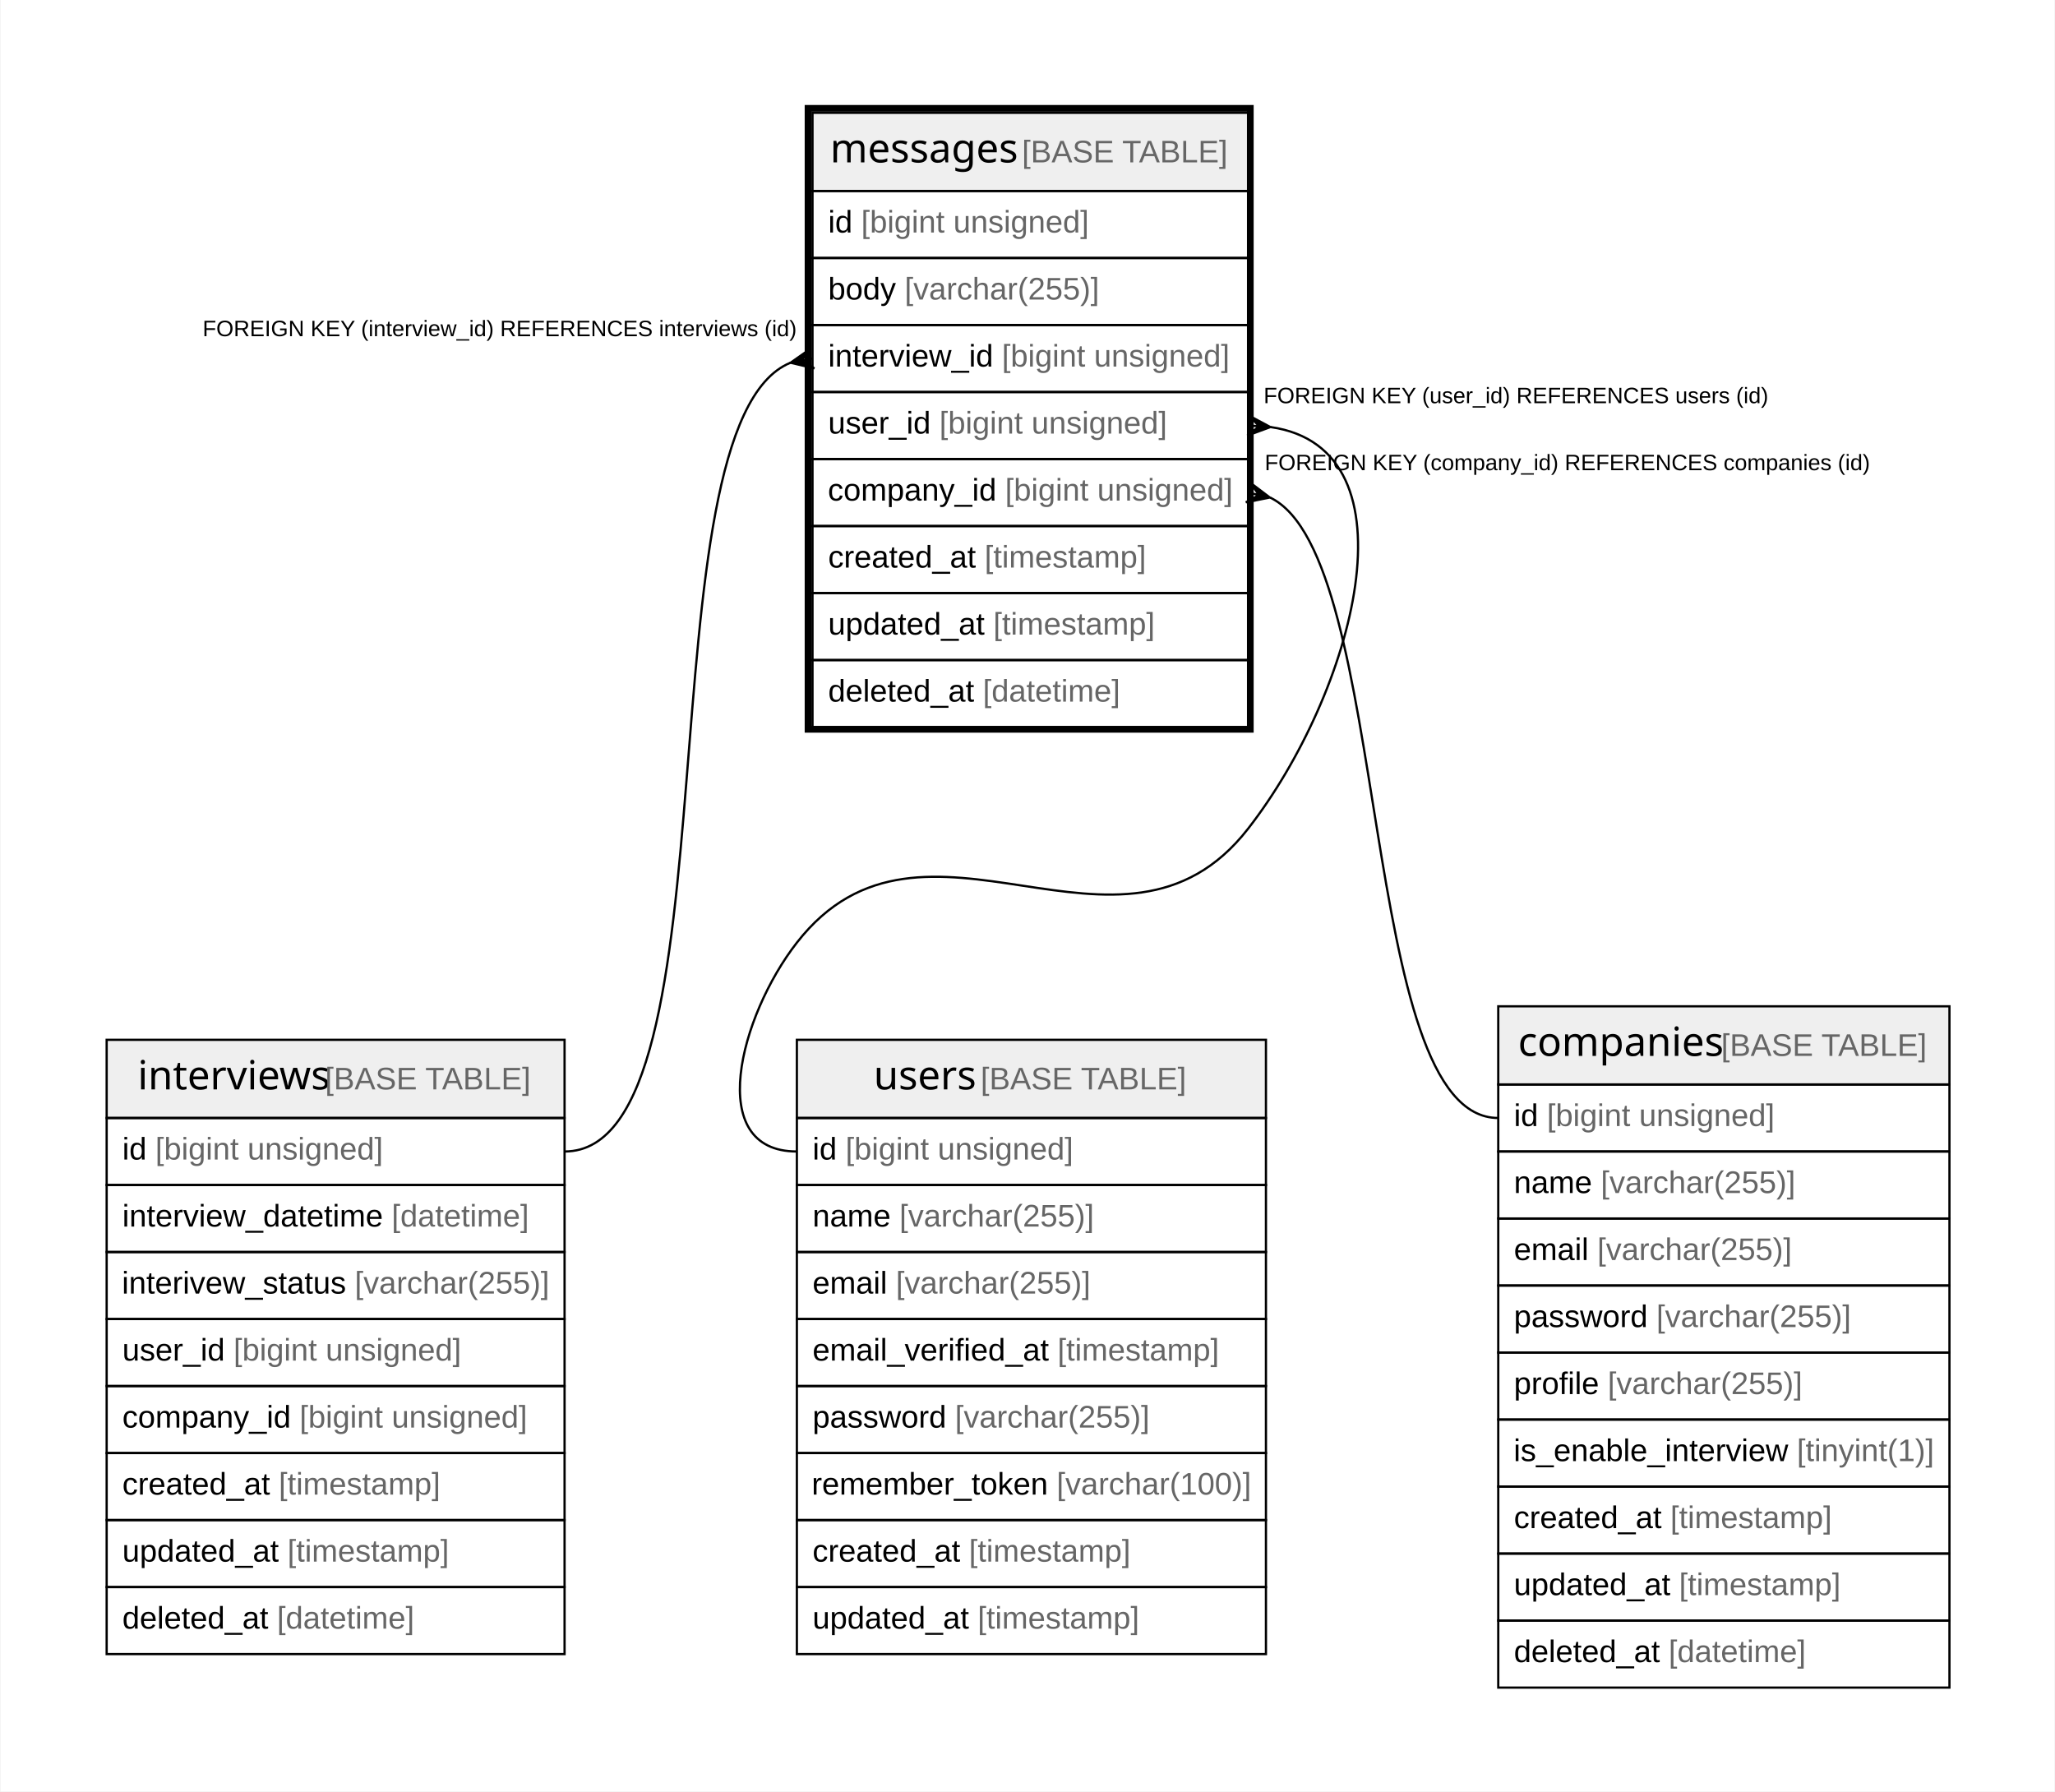
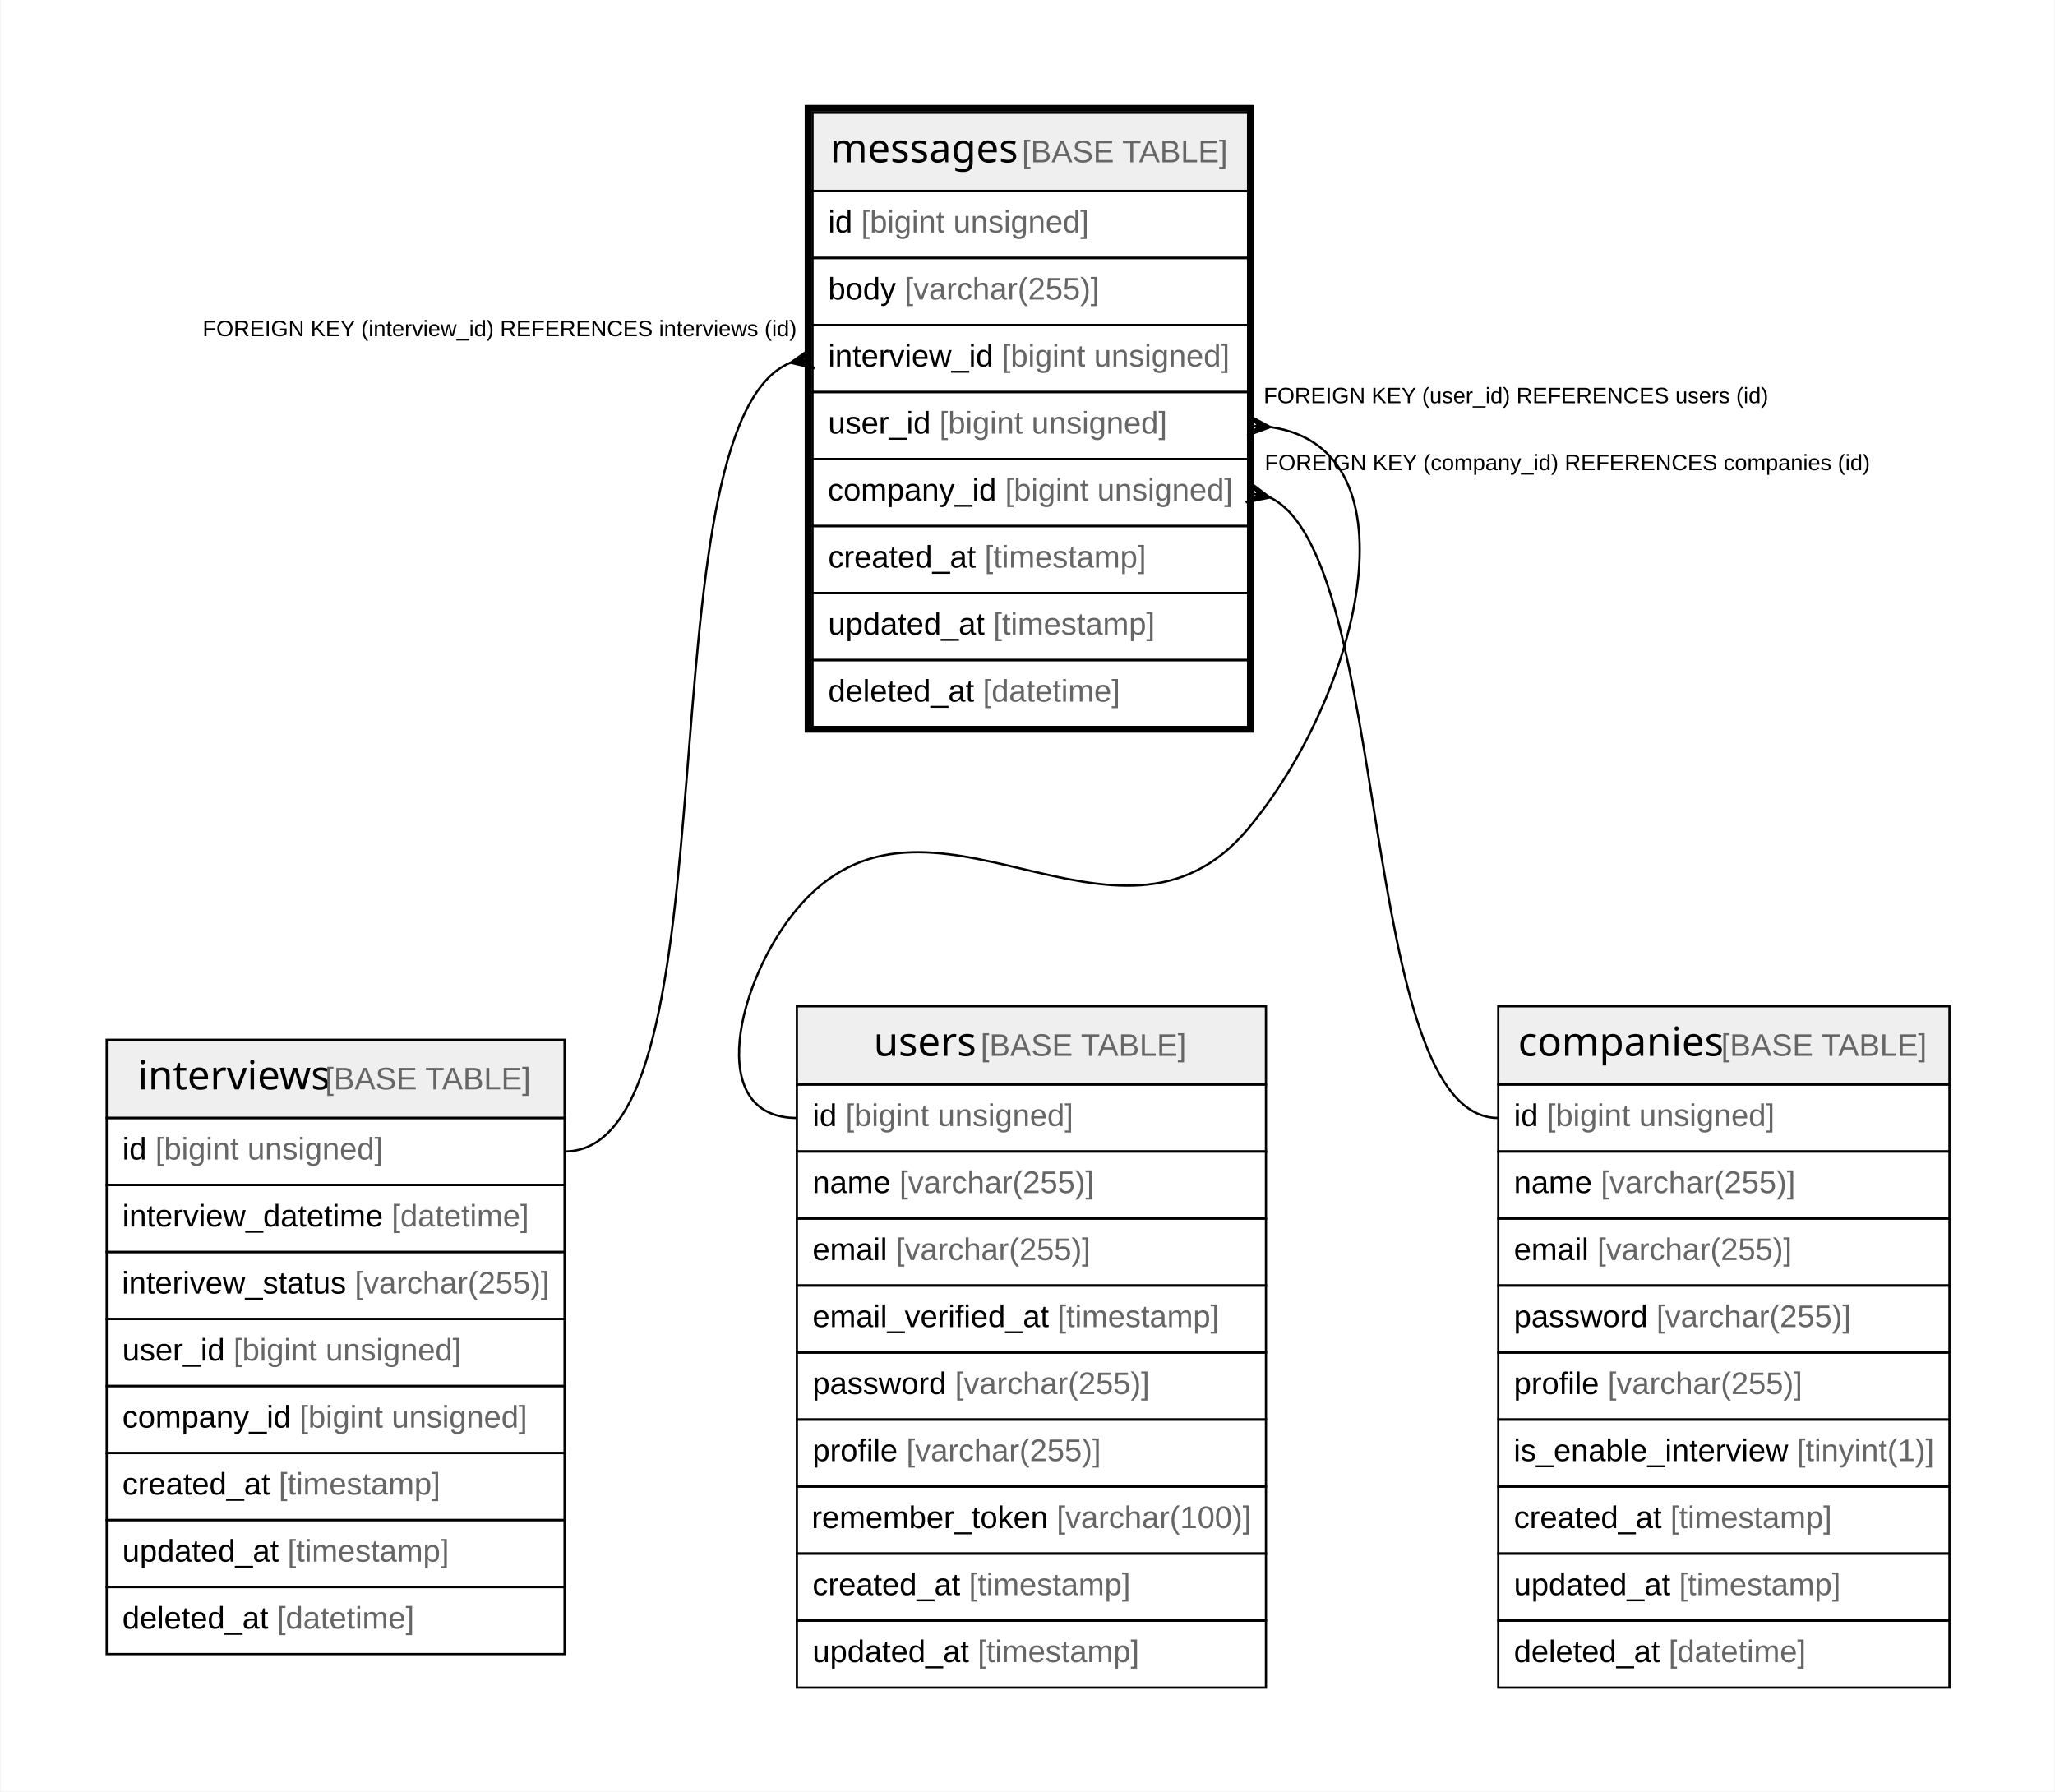
<svg xmlns="http://www.w3.org/2000/svg" width="920pt" height="802pt" viewBox="0.00 0.00 919.50 802.00">
  <g id="graph0" class="graph" transform="scale(1 1) rotate(0) translate(4 798)">
    <polygon fill="#ffffff" stroke="transparent" points="-4,4 -4,-798 915.5,-798 915.5,4 -4,4" />
    <g id="node1" class="node">
      <polygon fill="#efefef" stroke="transparent" points="359.5,-712.5 359.5,-747.5 554.5,-747.5 554.5,-712.5 359.5,-712.5" />
      <polygon fill="none" stroke="#000000" points="359.5,-712.5 359.5,-747.5 554.5,-747.5 554.5,-712.5 359.5,-712.5" />
      <text text-anchor="start" x="367.365" y="-725.3" font-family="Arial Bold" font-size="18.00" fill="#000000">messages</text>
      <text text-anchor="start" x="449.382" y="-725.3" font-family="Arial" font-size="14.00" fill="#000000"> </text>
      <text text-anchor="start" x="453.272" y="-725.3" font-family="Arial" font-size="14.00" fill="#666666">[BASE TABLE]</text>
      <polygon fill="none" stroke="#000000" points="359.5,-682.5 359.5,-712.5 554.5,-712.5 554.5,-682.5 359.5,-682.5" />
      <text text-anchor="start" x="366.5" y="-693.9" font-family="Arial" font-size="14.00" fill="#000000">id </text>
      <text text-anchor="start" x="381.28" y="-693.9" font-family="Arial" font-size="14.00" fill="#666666">[bigint unsigned]</text>
      <polygon fill="none" stroke="#000000" points="359.5,-652.5 359.5,-682.5 554.5,-682.5 554.5,-652.5 359.5,-652.5" />
      <text text-anchor="start" x="366.5" y="-663.9" font-family="Arial" font-size="14.00" fill="#000000">body </text>
      <text text-anchor="start" x="400.738" y="-663.9" font-family="Arial" font-size="14.00" fill="#666666">[varchar(255)]</text>
      <polygon fill="none" stroke="#000000" points="359.5,-622.5 359.5,-652.5 554.5,-652.5 554.5,-622.5 359.5,-622.5" />
      <text text-anchor="start" x="366.5" y="-633.9" font-family="Arial" font-size="14.00" fill="#000000">interview_id </text>
      <text text-anchor="start" x="444.281" y="-633.9" font-family="Arial" font-size="14.00" fill="#666666">[bigint unsigned]</text>
      <polygon fill="none" stroke="#000000" points="359.5,-592.5 359.5,-622.5 554.5,-622.5 554.5,-592.5 359.5,-592.5" />
      <text text-anchor="start" x="366.5" y="-603.9" font-family="Arial" font-size="14.00" fill="#000000">user_id </text>
      <text text-anchor="start" x="416.288" y="-603.9" font-family="Arial" font-size="14.00" fill="#666666">[bigint unsigned]</text>
      <polygon fill="none" stroke="#000000" points="359.5,-562.5 359.5,-592.5 554.5,-592.5 554.5,-562.5 359.5,-562.5" />
      <text text-anchor="start" x="366.361" y="-573.9" font-family="Arial" font-size="14.00" fill="#000000">company_id </text>
      <text text-anchor="start" x="445.714" y="-573.9" font-family="Arial" font-size="14.00" fill="#666666">[bigint unsigned]</text>
      <polygon fill="none" stroke="#000000" points="359.5,-532.5 359.5,-562.5 554.5,-562.5 554.5,-532.5 359.5,-532.5" />
      <text text-anchor="start" x="366.5" y="-543.9" font-family="Arial" font-size="14.00" fill="#000000">created_at </text>
      <text text-anchor="start" x="436.528" y="-543.9" font-family="Arial" font-size="14.00" fill="#666666">[timestamp]</text>
      <polygon fill="none" stroke="#000000" points="359.5,-502.5 359.5,-532.5 554.5,-532.5 554.5,-502.5 359.5,-502.5" />
      <text text-anchor="start" x="366.5" y="-513.9" font-family="Arial" font-size="14.00" fill="#000000">updated_at </text>
      <text text-anchor="start" x="440.433" y="-513.9" font-family="Arial" font-size="14.00" fill="#666666">[timestamp]</text>
      <polygon fill="none" stroke="#000000" points="359.5,-472.5 359.5,-502.5 554.5,-502.5 554.5,-472.5 359.5,-472.5" />
      <text text-anchor="start" x="366.5" y="-483.9" font-family="Arial" font-size="14.00" fill="#000000">deleted_at </text>
      <text text-anchor="start" x="435.757" y="-483.9" font-family="Arial" font-size="14.00" fill="#666666">[datetime]</text>
      <polygon fill="none" stroke="#000000" stroke-width="3" points="357.5,-471.5 357.5,-749.5 555.5,-749.5 555.5,-471.5 357.5,-471.5" />
    </g>
    <g id="node2" class="node">
      <polygon fill="#efefef" stroke="transparent" points="43.5,-297.5 43.5,-332.5 248.5,-332.5 248.5,-297.5 43.5,-297.5" />
      <polygon fill="none" stroke="#000000" points="43.5,-297.5 43.5,-332.5 248.5,-332.5 248.5,-297.5 43.5,-297.5" />
      <text text-anchor="start" x="57.375" y="-310.3" font-family="Arial Bold" font-size="18.00" fill="#000000">interviews</text>
      <text text-anchor="start" x="137.371" y="-310.3" font-family="Arial" font-size="14.00" fill="#000000"> </text>
      <text text-anchor="start" x="141.262" y="-310.3" font-family="Arial" font-size="14.00" fill="#666666">[BASE TABLE]</text>
      <polygon fill="none" stroke="#000000" points="43.5,-267.5 43.5,-297.5 248.5,-297.5 248.5,-267.5 43.5,-267.5" />
      <text text-anchor="start" x="50.5" y="-278.9" font-family="Arial" font-size="14.00" fill="#000000">id </text>
      <text text-anchor="start" x="65.28" y="-278.9" font-family="Arial" font-size="14.00" fill="#666666">[bigint unsigned]</text>
      <polygon fill="none" stroke="#000000" points="43.5,-237.5 43.5,-267.5 248.5,-267.5 248.5,-237.5 43.5,-237.5" />
      <text text-anchor="start" x="50.5" y="-248.9" font-family="Arial" font-size="14.00" fill="#000000">interview_datetime </text>
      <text text-anchor="start" x="171.071" y="-248.9" font-family="Arial" font-size="14.00" fill="#666666">[datetime]</text>
      <polygon fill="none" stroke="#000000" points="43.5,-207.5 43.5,-237.5 248.5,-237.5 248.5,-207.5 43.5,-207.5" />
      <text text-anchor="start" x="50.321" y="-218.9" font-family="Arial" font-size="14.00" fill="#000000">interivew_status </text>
      <text text-anchor="start" x="154.56" y="-218.9" font-family="Arial" font-size="14.00" fill="#666666">[varchar(255)]</text>
      <polygon fill="none" stroke="#000000" points="43.5,-177.5 43.5,-207.5 248.5,-207.5 248.5,-177.5 43.5,-177.5" />
      <text text-anchor="start" x="50.5" y="-188.9" font-family="Arial" font-size="14.00" fill="#000000">user_id </text>
      <text text-anchor="start" x="100.288" y="-188.9" font-family="Arial" font-size="14.00" fill="#666666">[bigint unsigned]</text>
      <polygon fill="none" stroke="#000000" points="43.5,-147.5 43.5,-177.5 248.5,-177.5 248.5,-147.5 43.5,-147.5" />
      <text text-anchor="start" x="50.5" y="-158.9" font-family="Arial" font-size="14.00" fill="#000000">company_id </text>
      <text text-anchor="start" x="129.853" y="-158.9" font-family="Arial" font-size="14.00" fill="#666666">[bigint unsigned]</text>
      <polygon fill="none" stroke="#000000" points="43.5,-117.5 43.5,-147.5 248.5,-147.5 248.5,-117.5 43.5,-117.5" />
      <text text-anchor="start" x="50.5" y="-128.9" font-family="Arial" font-size="14.00" fill="#000000">created_at </text>
      <text text-anchor="start" x="120.528" y="-128.9" font-family="Arial" font-size="14.00" fill="#666666">[timestamp]</text>
      <polygon fill="none" stroke="#000000" points="43.5,-87.5 43.5,-117.5 248.5,-117.5 248.5,-87.5 43.5,-87.5" />
      <text text-anchor="start" x="50.5" y="-98.9" font-family="Arial" font-size="14.00" fill="#000000">updated_at </text>
      <text text-anchor="start" x="124.433" y="-98.9" font-family="Arial" font-size="14.00" fill="#666666">[timestamp]</text>
      <polygon fill="none" stroke="#000000" points="43.5,-57.5 43.5,-87.5 248.5,-87.5 248.5,-57.5 43.5,-57.5" />
      <text text-anchor="start" x="50.5" y="-68.9" font-family="Arial" font-size="14.00" fill="#000000">deleted_at </text>
      <text text-anchor="start" x="119.757" y="-68.9" font-family="Arial" font-size="14.00" fill="#666666">[datetime]</text>
    </g>
    <g id="edge1" class="edge">
      <path fill="none" stroke="#000000" d="M349.582,-635.59C281.259,-607.648 327.604,-282.5 248.5,-282.5" />
      <polygon fill="#000000" stroke="#000000" points="349.68,-635.609 358.649,-641.919 354.59,-636.554 359.5,-637.5 359.5,-637.5 359.5,-637.5 354.59,-636.554 360.351,-633.081 349.68,-635.609 349.68,-635.609" />
      <text text-anchor="start" x="86.45" y="-647.5" font-family="Arial" font-size="10.00" fill="#000000">FOREIGN KEY (interview_id) REFERENCES interviews (id)</text>
    </g>
    <g id="node3" class="node">
-       <polygon fill="#efefef" stroke="transparent" points="352.5,-297.5 352.5,-332.5 562.5,-332.5 562.5,-297.5 352.5,-297.5" />
-       <polygon fill="none" stroke="#000000" points="352.5,-297.5 352.5,-332.5 562.5,-332.5 562.5,-297.5 352.5,-297.5" />
-       <text text-anchor="start" x="386.871" y="-310.3" font-family="Arial Bold" font-size="18.00" fill="#000000">users</text>
-       <text text-anchor="start" x="430.875" y="-310.3" font-family="Arial" font-size="14.00" fill="#000000"> </text>
-       <text text-anchor="start" x="434.766" y="-310.3" font-family="Arial" font-size="14.00" fill="#666666">[BASE TABLE]</text>
-       <polygon fill="none" stroke="#000000" points="352.5,-267.5 352.5,-297.5 562.5,-297.5 562.5,-267.5 352.5,-267.5" />
-       <text text-anchor="start" x="359.5" y="-278.9" font-family="Arial" font-size="14.00" fill="#000000">id </text>
-       <text text-anchor="start" x="374.28" y="-278.9" font-family="Arial" font-size="14.00" fill="#666666">[bigint unsigned]</text>
-       <polygon fill="none" stroke="#000000" points="352.5,-237.5 352.5,-267.5 562.5,-267.5 562.5,-237.5 352.5,-237.5" />
-       <text text-anchor="start" x="359.5" y="-248.9" font-family="Arial" font-size="14.00" fill="#000000">name </text>
-       <text text-anchor="start" x="398.399" y="-248.9" font-family="Arial" font-size="14.00" fill="#666666">[varchar(255)]</text>
-       <polygon fill="none" stroke="#000000" points="352.5,-207.5 352.5,-237.5 562.5,-237.5 562.5,-207.5 352.5,-207.5" />
-       <text text-anchor="start" x="359.5" y="-218.9" font-family="Arial" font-size="14.00" fill="#000000">email </text>
-       <text text-anchor="start" x="396.83" y="-218.9" font-family="Arial" font-size="14.00" fill="#666666">[varchar(255)]</text>
-       <polygon fill="none" stroke="#000000" points="352.5,-177.5 352.5,-207.5 562.5,-207.5 562.5,-177.5 352.5,-177.5" />
-       <text text-anchor="start" x="359.5" y="-188.9" font-family="Arial" font-size="14.00" fill="#000000">email_verified_at </text>
-       <text text-anchor="start" x="469.18" y="-188.9" font-family="Arial" font-size="14.00" fill="#666666">[timestamp]</text>
-       <polygon fill="none" stroke="#000000" points="352.5,-147.5 352.5,-177.5 562.5,-177.5 562.5,-147.5 352.5,-147.5" />
-       <text text-anchor="start" x="359.5" y="-158.9" font-family="Arial" font-size="14.00" fill="#000000">password </text>
-       <text text-anchor="start" x="423.288" y="-158.9" font-family="Arial" font-size="14.00" fill="#666666">[varchar(255)]</text>
-       <polygon fill="none" stroke="#000000" points="352.5,-117.5 352.5,-147.5 562.5,-147.5 562.5,-117.5 352.5,-117.5" />
-       <text text-anchor="start" x="359.098" y="-128.9" font-family="Arial" font-size="14.00" fill="#000000">remember_token </text>
-       <text text-anchor="start" x="468.783" y="-128.9" font-family="Arial" font-size="14.00" fill="#666666">[varchar(100)]</text>
-       <polygon fill="none" stroke="#000000" points="352.5,-87.5 352.5,-117.5 562.5,-117.5 562.5,-87.5 352.5,-87.5" />
-       <text text-anchor="start" x="359.5" y="-98.9" font-family="Arial" font-size="14.00" fill="#000000">created_at </text>
-       <text text-anchor="start" x="429.528" y="-98.9" font-family="Arial" font-size="14.00" fill="#666666">[timestamp]</text>
-       <polygon fill="none" stroke="#000000" points="352.5,-57.5 352.5,-87.5 562.5,-87.5 562.5,-57.5 352.5,-57.5" />
-       <text text-anchor="start" x="359.5" y="-68.9" font-family="Arial" font-size="14.00" fill="#000000">updated_at </text>
-       <text text-anchor="start" x="433.433" y="-68.9" font-family="Arial" font-size="14.00" fill="#666666">[timestamp]</text>
+       <polygon fill="#efefef" stroke="transparent" points="352.5,-312.5 352.5,-347.5 562.5,-347.5 562.5,-312.5 352.5,-312.5" />
+       <polygon fill="none" stroke="#000000" points="352.5,-312.5 352.5,-347.5 562.5,-347.5 562.5,-312.5 352.5,-312.5" />
+       <text text-anchor="start" x="386.871" y="-325.3" font-family="Arial Bold" font-size="18.00" fill="#000000">users</text>
+       <text text-anchor="start" x="430.875" y="-325.3" font-family="Arial" font-size="14.00" fill="#000000"> </text>
+       <text text-anchor="start" x="434.766" y="-325.3" font-family="Arial" font-size="14.00" fill="#666666">[BASE TABLE]</text>
+       <polygon fill="none" stroke="#000000" points="352.5,-282.5 352.5,-312.5 562.5,-312.5 562.5,-282.5 352.5,-282.5" />
+       <text text-anchor="start" x="359.5" y="-293.9" font-family="Arial" font-size="14.00" fill="#000000">id </text>
+       <text text-anchor="start" x="374.28" y="-293.9" font-family="Arial" font-size="14.00" fill="#666666">[bigint unsigned]</text>
+       <polygon fill="none" stroke="#000000" points="352.5,-252.5 352.5,-282.5 562.5,-282.5 562.5,-252.5 352.5,-252.5" />
+       <text text-anchor="start" x="359.5" y="-263.9" font-family="Arial" font-size="14.00" fill="#000000">name </text>
+       <text text-anchor="start" x="398.399" y="-263.9" font-family="Arial" font-size="14.00" fill="#666666">[varchar(255)]</text>
+       <polygon fill="none" stroke="#000000" points="352.5,-222.5 352.5,-252.5 562.5,-252.5 562.5,-222.5 352.5,-222.5" />
+       <text text-anchor="start" x="359.5" y="-233.9" font-family="Arial" font-size="14.00" fill="#000000">email </text>
+       <text text-anchor="start" x="396.83" y="-233.9" font-family="Arial" font-size="14.00" fill="#666666">[varchar(255)]</text>
+       <polygon fill="none" stroke="#000000" points="352.5,-192.5 352.5,-222.5 562.5,-222.5 562.5,-192.5 352.5,-192.5" />
+       <text text-anchor="start" x="359.5" y="-203.9" font-family="Arial" font-size="14.00" fill="#000000">email_verified_at </text>
+       <text text-anchor="start" x="469.18" y="-203.9" font-family="Arial" font-size="14.00" fill="#666666">[timestamp]</text>
+       <polygon fill="none" stroke="#000000" points="352.5,-162.5 352.5,-192.5 562.5,-192.5 562.5,-162.5 352.5,-162.5" />
+       <text text-anchor="start" x="359.5" y="-173.9" font-family="Arial" font-size="14.00" fill="#000000">password </text>
+       <text text-anchor="start" x="423.288" y="-173.9" font-family="Arial" font-size="14.00" fill="#666666">[varchar(255)]</text>
+       <polygon fill="none" stroke="#000000" points="352.5,-132.5 352.5,-162.5 562.5,-162.5 562.5,-132.5 352.5,-132.5" />
+       <text text-anchor="start" x="359.5" y="-143.9" font-family="Arial" font-size="14.00" fill="#000000">profile </text>
+       <text text-anchor="start" x="401.503" y="-143.9" font-family="Arial" font-size="14.00" fill="#666666">[varchar(255)]</text>
+       <polygon fill="none" stroke="#000000" points="352.5,-102.5 352.5,-132.5 562.5,-132.5 562.5,-102.5 352.5,-102.5" />
+       <text text-anchor="start" x="359.098" y="-113.9" font-family="Arial" font-size="14.00" fill="#000000">remember_token </text>
+       <text text-anchor="start" x="468.783" y="-113.9" font-family="Arial" font-size="14.00" fill="#666666">[varchar(100)]</text>
+       <polygon fill="none" stroke="#000000" points="352.5,-72.5 352.5,-102.5 562.5,-102.5 562.5,-72.5 352.5,-72.5" />
+       <text text-anchor="start" x="359.5" y="-83.9" font-family="Arial" font-size="14.00" fill="#000000">created_at </text>
+       <text text-anchor="start" x="429.528" y="-83.9" font-family="Arial" font-size="14.00" fill="#666666">[timestamp]</text>
+       <polygon fill="none" stroke="#000000" points="352.5,-42.5 352.5,-72.5 562.5,-72.5 562.5,-42.5 352.5,-42.5" />
+       <text text-anchor="start" x="359.5" y="-53.9" font-family="Arial" font-size="14.00" fill="#000000">updated_at </text>
+       <text text-anchor="start" x="433.433" y="-53.9" font-family="Arial" font-size="14.00" fill="#666666">[timestamp]</text>
    </g>
    <g id="edge2" class="edge">
-       <path fill="none" stroke="#000000" d="M564.647,-606.806C631.907,-597.078 601.582,-487.446 554.5,-427 497.601,-353.95 409.399,-449.05 352.5,-376 326.964,-343.216 310.944,-282.5 352.5,-282.5" />
-       <polygon fill="#000000" stroke="#000000" points="564.477,-606.817 554.193,-603.01 559.488,-607.159 554.5,-607.5 554.5,-607.5 554.5,-607.5 559.488,-607.159 554.807,-611.99 564.477,-606.817 564.477,-606.817" />
+       <path fill="none" stroke="#000000" d="M564.659,-606.796C632.097,-596.925 603.696,-485.738 554.5,-427 495.947,-357.089 411.053,-460.911 352.5,-391 325.818,-359.142 310.944,-297.5 352.5,-297.5" />
+       <polygon fill="#000000" stroke="#000000" points="564.476,-606.808 554.189,-603.011 559.488,-607.154 554.5,-607.5 554.5,-607.5 554.5,-607.5 559.488,-607.154 554.811,-611.989 564.476,-606.808 564.476,-606.808" />
      <text text-anchor="start" x="561.445" y="-617.5" font-family="Arial" font-size="10.00" fill="#000000">FOREIGN KEY (user_id) REFERENCES users (id)</text>
    </g>
    <g id="node4" class="node">
      <polygon fill="#efefef" stroke="transparent" points="666.5,-312.5 666.5,-347.5 868.5,-347.5 868.5,-312.5 666.5,-312.5" />
      <polygon fill="none" stroke="#000000" points="666.5,-312.5 666.5,-347.5 868.5,-347.5 868.5,-312.5 666.5,-312.5" />
      <text text-anchor="start" x="675.364" y="-325.3" font-family="Arial Bold" font-size="18.00" fill="#000000">companies</text>
      <text text-anchor="start" x="762.382" y="-325.3" font-family="Arial" font-size="14.00" fill="#000000"> </text>
      <text text-anchor="start" x="766.272" y="-325.3" font-family="Arial" font-size="14.00" fill="#666666">[BASE TABLE]</text>
      <polygon fill="none" stroke="#000000" points="666.5,-282.5 666.5,-312.5 868.5,-312.5 868.5,-282.5 666.5,-282.5" />
      <text text-anchor="start" x="673.5" y="-293.9" font-family="Arial" font-size="14.00" fill="#000000">id </text>
      <text text-anchor="start" x="688.28" y="-293.9" font-family="Arial" font-size="14.00" fill="#666666">[bigint unsigned]</text>
      <polygon fill="none" stroke="#000000" points="666.5,-252.5 666.5,-282.5 868.5,-282.5 868.5,-252.5 666.5,-252.5" />
      <text text-anchor="start" x="673.5" y="-263.9" font-family="Arial" font-size="14.00" fill="#000000">name </text>
      <text text-anchor="start" x="712.399" y="-263.9" font-family="Arial" font-size="14.00" fill="#666666">[varchar(255)]</text>
      <polygon fill="none" stroke="#000000" points="666.5,-222.5 666.5,-252.5 868.5,-252.5 868.5,-222.5 666.5,-222.5" />
      <text text-anchor="start" x="673.5" y="-233.9" font-family="Arial" font-size="14.00" fill="#000000">email </text>
      <text text-anchor="start" x="710.83" y="-233.9" font-family="Arial" font-size="14.00" fill="#666666">[varchar(255)]</text>
      <polygon fill="none" stroke="#000000" points="666.5,-192.5 666.5,-222.5 868.5,-222.5 868.5,-192.5 666.5,-192.5" />
      <text text-anchor="start" x="673.5" y="-203.9" font-family="Arial" font-size="14.00" fill="#000000">password </text>
      <text text-anchor="start" x="737.288" y="-203.9" font-family="Arial" font-size="14.00" fill="#666666">[varchar(255)]</text>
      <polygon fill="none" stroke="#000000" points="666.5,-162.5 666.5,-192.5 868.5,-192.5 868.5,-162.5 666.5,-162.5" />
      <text text-anchor="start" x="673.5" y="-173.9" font-family="Arial" font-size="14.00" fill="#000000">profile </text>
      <text text-anchor="start" x="715.503" y="-173.9" font-family="Arial" font-size="14.00" fill="#666666">[varchar(255)]</text>
      <polygon fill="none" stroke="#000000" points="666.5,-132.5 666.5,-162.5 868.5,-162.5 868.5,-132.5 666.5,-132.5" />
      <text text-anchor="start" x="673.377" y="-143.9" font-family="Arial" font-size="14.00" fill="#000000">is_enable_interview </text>
      <text text-anchor="start" x="800.178" y="-143.9" font-family="Arial" font-size="14.00" fill="#666666">[tinyint(1)]</text>
      <polygon fill="none" stroke="#000000" points="666.5,-102.5 666.5,-132.5 868.5,-132.5 868.5,-102.5 666.5,-102.5" />
      <text text-anchor="start" x="673.5" y="-113.9" font-family="Arial" font-size="14.00" fill="#000000">created_at </text>
      <text text-anchor="start" x="743.528" y="-113.9" font-family="Arial" font-size="14.00" fill="#666666">[timestamp]</text>
      <polygon fill="none" stroke="#000000" points="666.5,-72.5 666.5,-102.5 868.5,-102.5 868.5,-72.5 666.5,-72.5" />
      <text text-anchor="start" x="673.5" y="-83.9" font-family="Arial" font-size="14.00" fill="#000000">updated_at </text>
      <text text-anchor="start" x="747.433" y="-83.9" font-family="Arial" font-size="14.00" fill="#666666">[timestamp]</text>
      <polygon fill="none" stroke="#000000" points="666.5,-42.5 666.5,-72.5 868.5,-72.5 868.5,-42.5 666.5,-42.5" />
      <text text-anchor="start" x="673.5" y="-53.9" font-family="Arial" font-size="14.00" fill="#000000">deleted_at </text>
      <text text-anchor="start" x="742.757" y="-53.9" font-family="Arial" font-size="14.00" fill="#666666">[datetime]</text>
    </g>
    <g id="edge3" class="edge">
      <path fill="none" stroke="#000000" d="M564.385,-575.246C619.439,-548.747 603.019,-297.5 666.5,-297.5" />
      <polygon fill="#000000" stroke="#000000" points="564.25,-575.277 553.5,-573.113 559.375,-576.389 554.5,-577.5 554.5,-577.5 554.5,-577.5 559.375,-576.389 555.5,-581.887 564.25,-575.277 564.25,-575.277" />
      <text text-anchor="start" x="561.938" y="-587.5" font-family="Arial" font-size="10.00" fill="#000000">FOREIGN KEY (company_id) REFERENCES companies (id)</text>
    </g>
  </g>
</svg>
